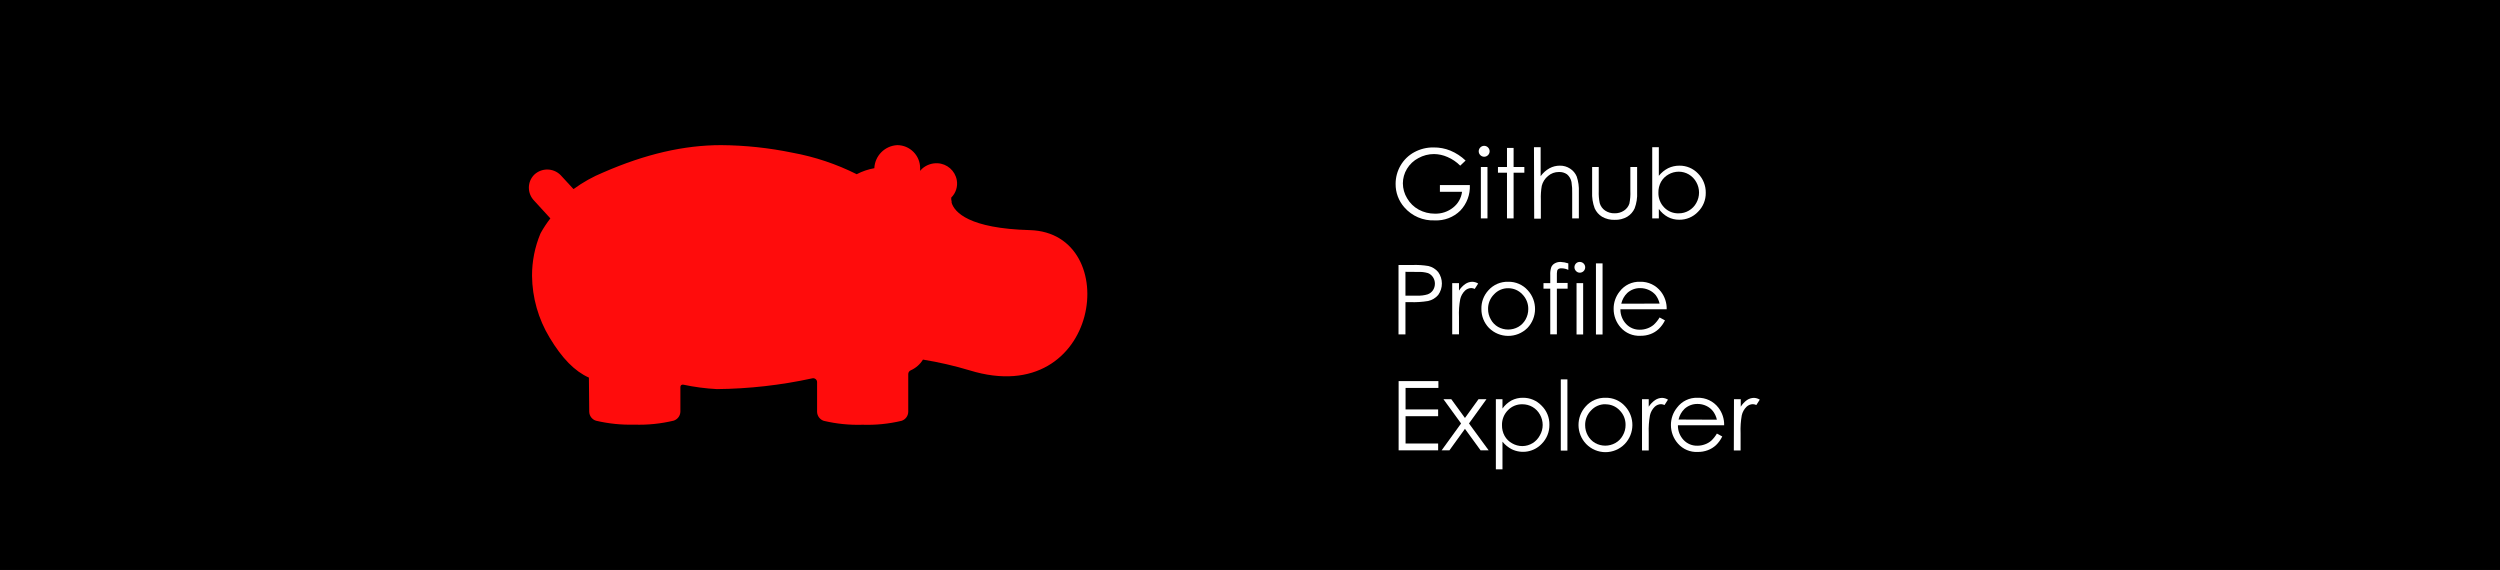
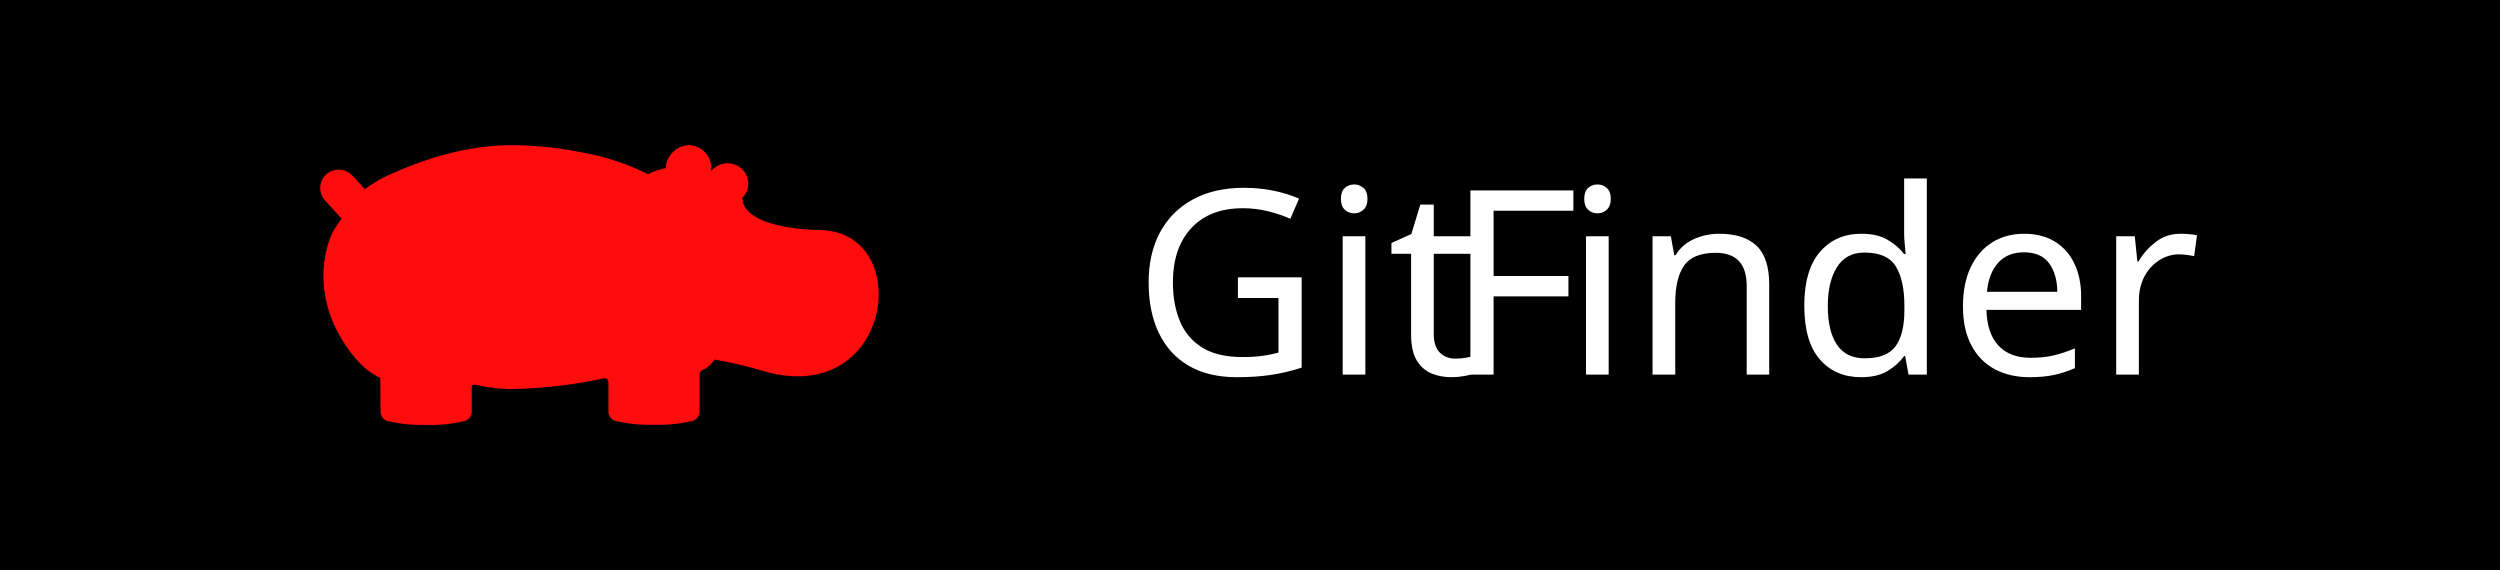
<svg xmlns="http://www.w3.org/2000/svg" viewBox="0 0 465.1 106.04">
  <defs>
-     <style>.cls-1{fill:#ff0c0c;}.cls-2{fill:#fff;}</style>
+     <style>.cls-1{fill:#ff0c0c;}.cls-2{font-size:48px;fill:#fff;font-family:MyriadHebrew-Regular, Myriad Hebrew;}.cls-3{letter-spacing:-0.03em;}</style>
  </defs>
  <g id="katman_2" data-name="katman 2">
    <g id="katman_1-2" data-name="katman 1">
      <rect width="465.1" height="106.04" />
-       <path class="cls-1" d="M191.58,42.81c-11.31-.31-14-3.32-14.54-5.09v-.1s0-.09,0-.12-.05-.26-.07-.39a2.16,2.16,0,0,1,0-.35A3.66,3.66,0,0,0,178,33.51a3.82,3.82,0,0,0-3.59-3.14,4.05,4.05,0,0,0-2.91,1.06,3.59,3.59,0,0,0-.32.36l0-.24a2.83,2.83,0,0,0,0-.29A4.27,4.27,0,0,0,166.93,27a4.5,4.5,0,0,0-4.27,4.29,11.38,11.38,0,0,0-3.28,1.12,44.49,44.49,0,0,0-11.95-4A68,68,0,0,0,134.17,27c-6.93,0-14.1,1.66-21.92,5.07a26.15,26.15,0,0,0-5.51,3.08l-.07,0-2.4-2.6,0,0a3.51,3.51,0,0,0-4.88-.05,3.39,3.39,0,0,0-1,2.42,3.46,3.46,0,0,0,1,2.43l3,3.28a21.65,21.65,0,0,0-1.78,2.69s0,.07-.06.11a20.23,20.23,0,0,0-1.57,7.88,22.63,22.63,0,0,0,3.27,11.5c2.33,3.88,4.67,6.26,7.31,7.44l.06,6.34a1.79,1.79,0,0,0,1.26,1.68A27.75,27.75,0,0,0,118,79a27.4,27.4,0,0,0,7.32-.74,1.8,1.8,0,0,0,1.26-1.7V72a.45.45,0,0,1,.15-.35.49.49,0,0,1,.37-.09,40.31,40.31,0,0,0,6.28.83,87.5,87.5,0,0,0,17.71-2,.73.73,0,0,1,.64.13.7.7,0,0,1,.28.58v5.49a1.81,1.81,0,0,0,1.24,1.7,27.47,27.47,0,0,0,7.24.73,27.31,27.31,0,0,0,7.23-.73,1.79,1.79,0,0,0,1.25-1.7v-7a.76.76,0,0,1,.45-.69,5.1,5.1,0,0,0,2.29-2,68.18,68.18,0,0,1,8.68,2C204.8,76.42,209.21,43.3,191.58,42.81Z" />
-       <path class="cls-2" d="M272.66,29.87l-1,.95a7.5,7.5,0,0,0-2.37-1.61,6.33,6.33,0,0,0-2.51-.55,6,6,0,0,0-2.9.75,5.39,5.39,0,0,0-2.13,2,5.25,5.25,0,0,0-.76,2.7,5.38,5.38,0,0,0,.79,2.78A5.56,5.56,0,0,0,263.94,39a6.23,6.23,0,0,0,3,.75,5.18,5.18,0,0,0,3.38-1.12A4.43,4.43,0,0,0,272,35.68h-4.12V34.43h5.57a6.45,6.45,0,0,1-1.78,4.76A6.33,6.33,0,0,1,266.93,41a7.08,7.08,0,0,1-5.68-2.44,6.49,6.49,0,0,1-1.61-4.35,6.75,6.75,0,0,1,.92-3.42,6.55,6.55,0,0,1,2.54-2.47,7.29,7.29,0,0,1,3.63-.89,8,8,0,0,1,3.1.59A9.26,9.26,0,0,1,272.66,29.87Z" />
-       <path class="cls-2" d="M276.11,27.13a1,1,0,0,1,.72.3,1,1,0,0,1,0,1.43,1,1,0,0,1-.72.3,1,1,0,0,1-.71-.3,1,1,0,0,1,0-1.43A1,1,0,0,1,276.11,27.13Zm-.61,3.94h1.23v9.56H275.5Z" />
-       <path class="cls-2" d="M280.36,27.52h1.23v3.55h2v1.06h-2v8.5h-1.23v-8.5h-1.68V31.07h1.68Z" />
-       <path class="cls-2" d="M285.38,27.38h1.24v5.4a5,5,0,0,1,1.64-1.47,3.94,3.94,0,0,1,1.94-.49,3.31,3.31,0,0,1,1.9.55,3.18,3.18,0,0,1,1.23,1.46,7.81,7.81,0,0,1,.4,2.88v4.92h-1.24V36.07a11.6,11.6,0,0,0-.13-2.21,2.51,2.51,0,0,0-.83-1.43A2.44,2.44,0,0,0,290,32a3,3,0,0,0-2,.74,3.46,3.46,0,0,0-1.17,1.83,12.58,12.58,0,0,0-.17,2.6v3.51h-1.24Z" />
-       <path class="cls-2" d="M296.2,31.07h1.23v4.46a9.32,9.32,0,0,0,.18,2.25,2.5,2.5,0,0,0,1,1.39,3,3,0,0,0,1.77.51,3,3,0,0,0,1.75-.5,2.5,2.5,0,0,0,1-1.3,9.47,9.47,0,0,0,.18-2.35V31.07h1.26v4.69a7.39,7.39,0,0,1-.46,3,3.53,3.53,0,0,1-1.39,1.57,4.36,4.36,0,0,1-2.32.57,4.43,4.43,0,0,1-2.34-.57,3.5,3.5,0,0,1-1.39-1.58,7.7,7.7,0,0,1-.47-3.06Z" />
-       <path class="cls-2" d="M307.38,40.63V27.38h1.23v5.33a5.32,5.32,0,0,1,1.73-1.42,4.76,4.76,0,0,1,2.1-.47,4.69,4.69,0,0,1,3.47,1.47,5,5,0,0,1,1.43,3.58,4.85,4.85,0,0,1-1.45,3.54,4.71,4.71,0,0,1-3.48,1.47,4.4,4.4,0,0,1-2.12-.51,4.93,4.93,0,0,1-1.68-1.5v1.76Zm4.93-.94a3.67,3.67,0,0,0,1.89-.51,3.63,3.63,0,0,0,1.38-1.42,3.93,3.93,0,0,0,0-3.87,3.78,3.78,0,0,0-1.39-1.44,3.68,3.68,0,0,0-1.87-.51,3.82,3.82,0,0,0-1.91.51,3.6,3.6,0,0,0-1.4,1.39,4,4,0,0,0-.48,2,3.79,3.79,0,0,0,1.09,2.77A3.59,3.59,0,0,0,312.31,39.69Z" />
-       <path class="cls-2" d="M260.18,49.3h2.57a14.78,14.78,0,0,1,3,.19,3.39,3.39,0,0,1,1.81,1.12,3.65,3.65,0,0,1,0,4.27A3.43,3.43,0,0,1,265.68,56a16.81,16.81,0,0,1-3.29.21h-.92v6h-1.29Zm1.29,1.27V55l2.19,0a5.75,5.75,0,0,0,1.94-.24,2,2,0,0,0,1-.78,2.22,2.22,0,0,0,.35-1.21,2.18,2.18,0,0,0-.35-1.19,2,2,0,0,0-.93-.77,5.67,5.67,0,0,0-1.89-.22Z" />
-       <path class="cls-2" d="M270.17,52.67h1.26v1.39a4.37,4.37,0,0,1,1.18-1.23,2.37,2.37,0,0,1,1.3-.41,2.2,2.2,0,0,1,1.09.33l-.64,1a1.66,1.66,0,0,0-.65-.16,1.74,1.74,0,0,0-1.18.5,3.22,3.22,0,0,0-.87,1.57,14.5,14.5,0,0,0-.23,3.3v3.24h-1.26Z" />
-       <path class="cls-2" d="M280.58,52.42a4.73,4.73,0,0,1,3.66,1.6,5.13,5.13,0,0,1-.08,7A5.07,5.07,0,0,1,277,61a5,5,0,0,1-1.4-3.51A4.92,4.92,0,0,1,276.91,54,4.73,4.73,0,0,1,280.58,52.42Zm0,1.2a3.52,3.52,0,0,0-2.63,1.14,3.77,3.77,0,0,0-1.11,2.74,3.82,3.82,0,0,0,.51,1.93,3.54,3.54,0,0,0,1.35,1.39,3.85,3.85,0,0,0,3.76,0,3.63,3.63,0,0,0,1.36-1.39,3.91,3.91,0,0,0,.5-1.93,3.8,3.8,0,0,0-1.1-2.74A3.56,3.56,0,0,0,280.57,53.62Z" />
-       <path class="cls-2" d="M291.77,49v1.21a3.07,3.07,0,0,0-1.16-.29A1.14,1.14,0,0,0,290,50a.64.64,0,0,0-.3.34,4.65,4.65,0,0,0-.06,1v1.3h2v1.06h-2v8.5h-1.23v-8.5h-1.26V52.67h1.26v-1.5a4,4,0,0,1,.19-1.47,1.49,1.49,0,0,1,.64-.7,2.07,2.07,0,0,1,1.09-.27A5.25,5.25,0,0,1,291.77,49Z" />
-       <path class="cls-2" d="M293.91,48.73a1,1,0,0,1,0,2,.94.94,0,0,1-.7-.3,1,1,0,0,1,0-1.43A.94.94,0,0,1,293.91,48.73Zm-.61,3.94h1.23v9.56H293.3Z" />
-       <path class="cls-2" d="M296.91,49h1.23V62.23h-1.23Z" />
-       <path class="cls-2" d="M308.75,59.06l1,.54a5.56,5.56,0,0,1-1.18,1.62,4.5,4.5,0,0,1-1.5.93,5.13,5.13,0,0,1-1.89.32,4.58,4.58,0,0,1-3.66-1.53,5.17,5.17,0,0,1-1.32-3.47,5.08,5.08,0,0,1,1.12-3.24,4.54,4.54,0,0,1,3.79-1.81,4.72,4.72,0,0,1,3.9,1.85,5.15,5.15,0,0,1,1.06,3.27h-8.61a3.91,3.91,0,0,0,1.07,2.74,3.39,3.39,0,0,0,2.54,1.06,4,4,0,0,0,1.42-.25,3.77,3.77,0,0,0,1.18-.68A6,6,0,0,0,308.75,59.06Zm0-2.58a4.17,4.17,0,0,0-.72-1.57,3.46,3.46,0,0,0-1.25-.95,3.79,3.79,0,0,0-1.62-.36,3.51,3.51,0,0,0-2.42.9,4,4,0,0,0-1.12,2Z" />
-       <path class="cls-2" d="M260.2,70.9h7.4v1.27h-6.11v4h6.06v1.26h-6.06v5.08h6.06v1.27H260.2Z" />
-       <path class="cls-2" d="M268.54,74.27H270l2.54,3.49,2.52-3.49h1.48l-3.25,4.51,3.66,5h-1.5l-2.91-4-2.89,4H268.2l3.62-5Z" />
-       <path class="cls-2" d="M278.29,74.27h1.23V76a5.15,5.15,0,0,1,1.68-1.5,4.51,4.51,0,0,1,2.12-.5,4.71,4.71,0,0,1,3.48,1.47A4.82,4.82,0,0,1,288.25,79a4.92,4.92,0,0,1-1.44,3.58,4.8,4.8,0,0,1-5.56,1,5.44,5.44,0,0,1-1.73-1.41v5.14h-1.23Zm4.92.94a3.6,3.6,0,0,0-2.68,1.11,3.82,3.82,0,0,0-1.1,2.78,4,4,0,0,0,.49,2,3.57,3.57,0,0,0,1.4,1.38,3.82,3.82,0,0,0,1.91.51,3.71,3.71,0,0,0,3.25-2,3.83,3.83,0,0,0,.52-1.93,3.9,3.9,0,0,0-.51-1.93,3.69,3.69,0,0,0-1.38-1.42A3.77,3.77,0,0,0,283.21,75.21Z" />
-       <path class="cls-2" d="M290.37,70.58h1.23V83.83h-1.23Z" />
-       <path class="cls-2" d="M298.68,74a4.73,4.73,0,0,1,3.67,1.6,5.13,5.13,0,0,1-.08,7,5,5,0,0,1-7.18,0,5.12,5.12,0,0,1-.08-7A4.74,4.74,0,0,1,298.68,74Zm0,1.2A3.56,3.56,0,0,0,296,76.36a3.8,3.8,0,0,0-1.1,2.74,3.91,3.91,0,0,0,.5,1.93,3.63,3.63,0,0,0,1.36,1.39,3.85,3.85,0,0,0,3.76,0A3.54,3.54,0,0,0,301.91,81a3.82,3.82,0,0,0,.51-1.93,3.77,3.77,0,0,0-1.11-2.74A3.54,3.54,0,0,0,298.68,75.22Z" />
-       <path class="cls-2" d="M305.48,74.27h1.25v1.39a4.39,4.39,0,0,1,1.19-1.23,2.37,2.37,0,0,1,1.3-.41,2.23,2.23,0,0,1,1.09.33l-.64,1a1.74,1.74,0,0,0-.65-.16,1.76,1.76,0,0,0-1.19.5,3.22,3.22,0,0,0-.87,1.57,15.14,15.14,0,0,0-.23,3.3v3.24h-1.25Z" />
-       <path class="cls-2" d="M319.41,80.66l1,.54a5.73,5.73,0,0,1-1.17,1.62,4.64,4.64,0,0,1-1.51.93,5.13,5.13,0,0,1-1.89.33,4.58,4.58,0,0,1-3.66-1.54,5.17,5.17,0,0,1-1.32-3.47A5.08,5.08,0,0,1,312,75.83,4.56,4.56,0,0,1,315.8,74a4.72,4.72,0,0,1,3.9,1.85,5.15,5.15,0,0,1,1.06,3.27h-8.6a3.86,3.86,0,0,0,1.06,2.74,3.39,3.39,0,0,0,2.54,1.06,4,4,0,0,0,1.42-.25,3.66,3.66,0,0,0,1.18-.68A6,6,0,0,0,319.41,80.66Zm0-2.58a4.17,4.17,0,0,0-.72-1.57,3.38,3.38,0,0,0-1.25-1,3.76,3.76,0,0,0-1.62-.36,3.51,3.51,0,0,0-2.42.9,4,4,0,0,0-1.12,2Z" />
-       <path class="cls-2" d="M322.59,74.27h1.26v1.39A4.37,4.37,0,0,1,325,74.43a2.37,2.37,0,0,1,1.3-.41,2.2,2.2,0,0,1,1.09.33l-.64,1a1.7,1.7,0,0,0-.65-.16,1.76,1.76,0,0,0-1.19.5,3.22,3.22,0,0,0-.87,1.57,15.35,15.35,0,0,0-.22,3.3v3.24h-1.26Z" />
+       <path class="cls-1" d="M152.76,42.81c-11.31-.31-14-3.32-14.54-5.09V37.5s-.05-.26-.07-.39a2,2,0,0,1,0-.35,3.63,3.63,0,0,0,1-3.25,3.82,3.82,0,0,0-3.59-3.14,4.12,4.12,0,0,0-2.91,1.06l-.32.36v-.24a1.4,1.4,0,0,0,0-.29A4.27,4.27,0,0,0,128.11,27a4.52,4.52,0,0,0-4.27,4.29,11.58,11.58,0,0,0-3.28,1.12,44.51,44.51,0,0,0-12-4A68.63,68.63,0,0,0,95.35,27c-6.93,0-14.1,1.66-21.92,5.07a26.6,26.6,0,0,0-5.51,3.08h-.07l-2.4-2.6h0a3.51,3.51,0,0,0-4.88,0,3.44,3.44,0,0,0,0,4.85l3,3.28a22,22,0,0,0-1.78,2.69.14.14,0,0,1-.06.11,20.52,20.52,0,0,0-1.57,7.88,22.64,22.64,0,0,0,3.27,11.5c2.33,3.88,4.67,6.26,7.31,7.44l.06,6.34a1.81,1.81,0,0,0,1.26,1.68,27.58,27.58,0,0,0,7.12.73,26.87,26.87,0,0,0,7.32-.74,1.78,1.78,0,0,0,1.26-1.7V72a.47.47,0,0,1,.15-.35.49.49,0,0,1,.37-.09,40.3,40.3,0,0,0,6.28.83,87.15,87.15,0,0,0,17.71-2,.73.73,0,0,1,.64.13.68.68,0,0,1,.28.58v5.49a1.81,1.81,0,0,0,1.24,1.7,27.16,27.16,0,0,0,7.24.73,27,27,0,0,0,7.23-.73,1.77,1.77,0,0,0,1.25-1.7v-7a.77.77,0,0,1,.45-.69,5.06,5.06,0,0,0,2.29-2,69.12,69.12,0,0,1,8.68,2C166,76.42,170.39,43.3,152.76,42.81Z" />
+       <text class="cls-2" transform="translate(210.77 69.69)">Git<tspan class="cls-3" x="58.13" y="0">F</tspan>
+         <tspan x="80.21" y="0">inder</tspan>
+       </text>
    </g>
  </g>
</svg>
